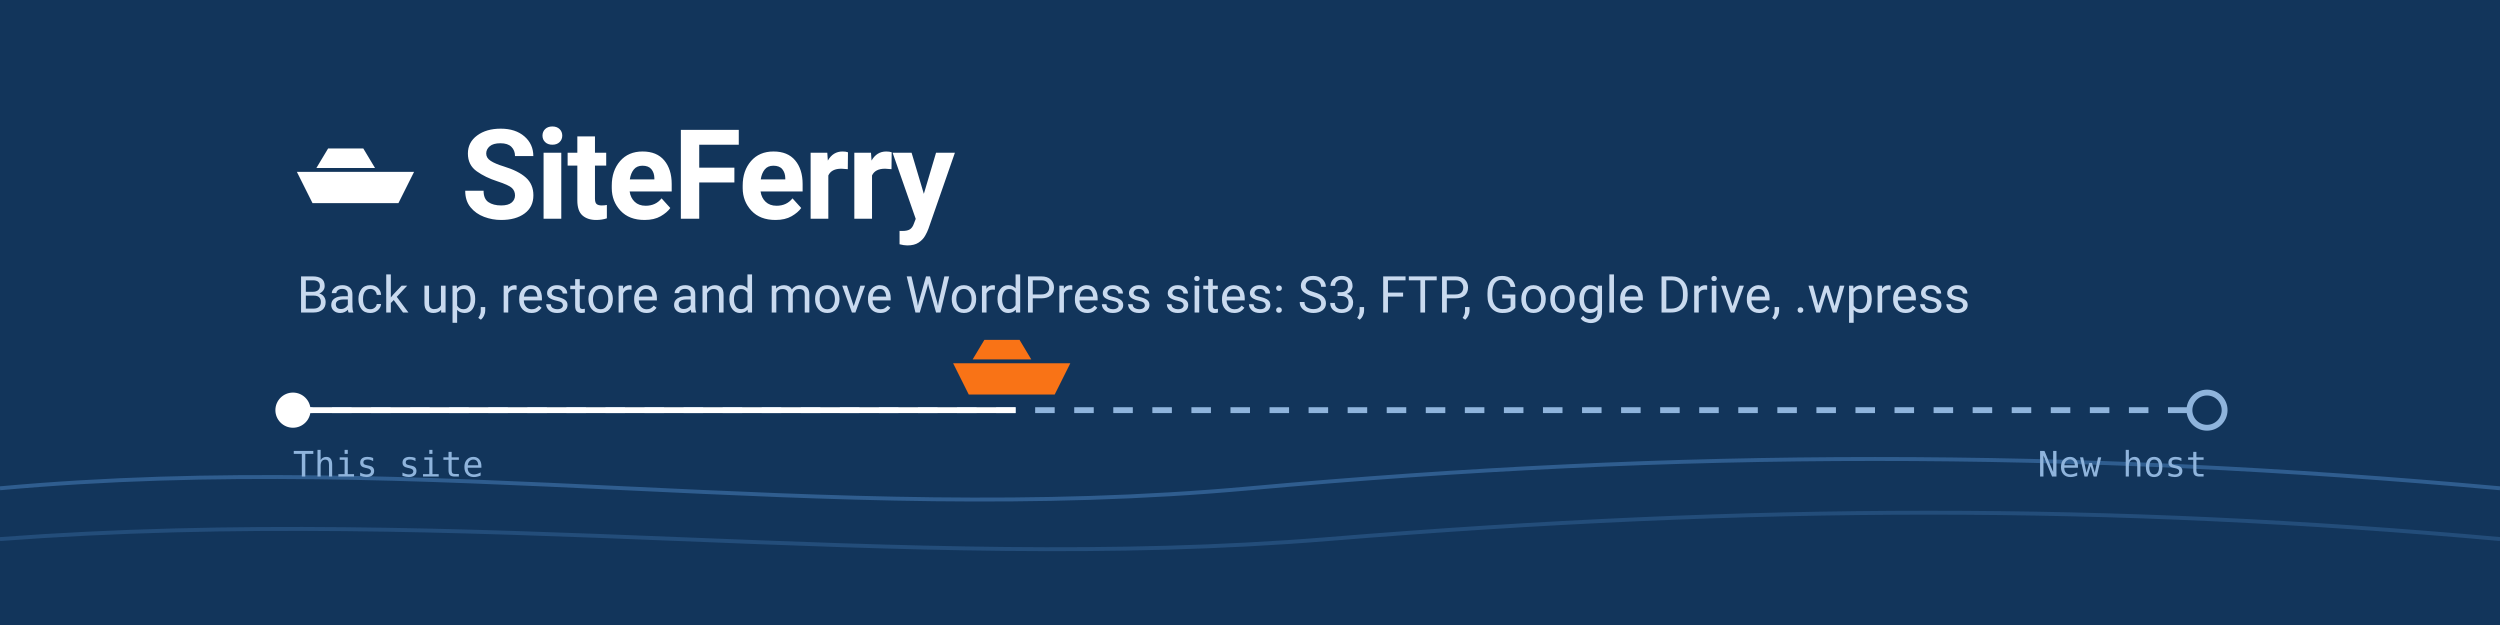
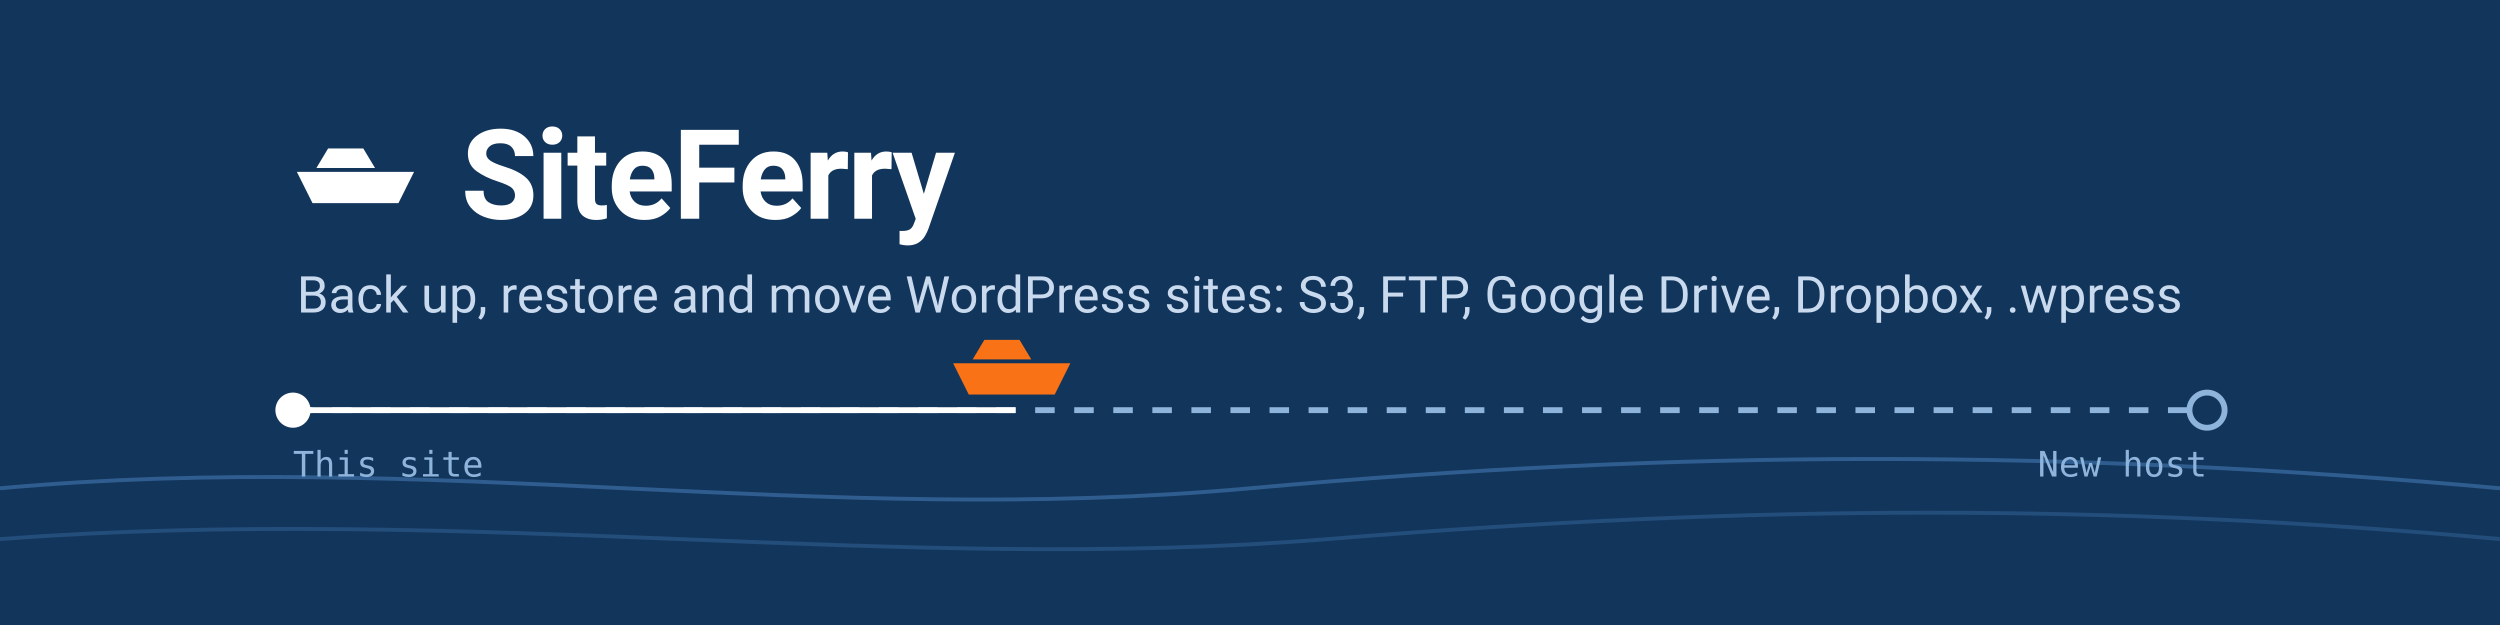
<svg xmlns="http://www.w3.org/2000/svg" width="1280" height="320" viewBox="0 0 1280 320" role="img" aria-labelledby="t d">
  <rect width="1280" height="320" fill="#12355b" />
  <g fill="none" stroke="#2f5d8f" stroke-width="2">
    <path d="M0 250 C 220 230, 420 270, 640 250 S 1060 230, 1280 250" />
    <path d="M0 276 C 240 258, 460 294, 680 276 S 1080 258, 1280 276" opacity="0.6" />
  </g>
  <g stroke="#8fb4dc" stroke-width="3" stroke-dasharray="10 10" fill="none">
    <path d="M150 210 L1130 210" />
  </g>
  <path d="M150 210 L520 210" stroke="#ffffff" stroke-width="3" />
  <circle cx="150" cy="210" r="9" fill="#ffffff" />
  <circle cx="1130" cy="210" r="9" fill="#12355b" stroke="#8fb4dc" stroke-width="3" />
  <g transform="translate(486 168)" fill="#f97316">
    <path d="M18 6h18l6 10H12z" />
    <path d="M2 18h60l-8 16H10z" />
  </g>
  <g transform="translate(150 70)" fill="#ffffff">
    <path d="M18 6h18l6 10H12z" />
    <path d="M2 18h60l-8 16H10z" />
  </g>
  <text x="236" y="112" fill="#ffffff" font-family="-apple-system, 'Segoe UI', Roboto, Helvetica, Arial, sans-serif" font-size="64" font-weight="700" letter-spacing="-1">SiteFerry</text>
-   <text x="152" y="160" fill="#c9daef" font-family="-apple-system, 'Segoe UI', Roboto, Helvetica, Arial, sans-serif" font-size="26">Back up, restore and move WordPress sites: S3, FTP, Google Drive, .wpress</text>
+   <text x="152" y="160" fill="#c9daef" font-family="-apple-system, 'Segoe UI', Roboto, Helvetica, Arial, sans-serif" font-size="26">Back up, restore and move WordPress sites: S3, FTP, Google Drive, Dropbox, .wpress</text>
  <text x="150" y="244" fill="#8fb4dc" font-family="ui-monospace, SFMono-Regular, Menlo, Consolas, monospace" font-size="18">This site</text>
  <text x="1130" y="244" fill="#8fb4dc" font-family="ui-monospace, SFMono-Regular, Menlo, Consolas, monospace" font-size="18" text-anchor="end">New host</text>
</svg>
